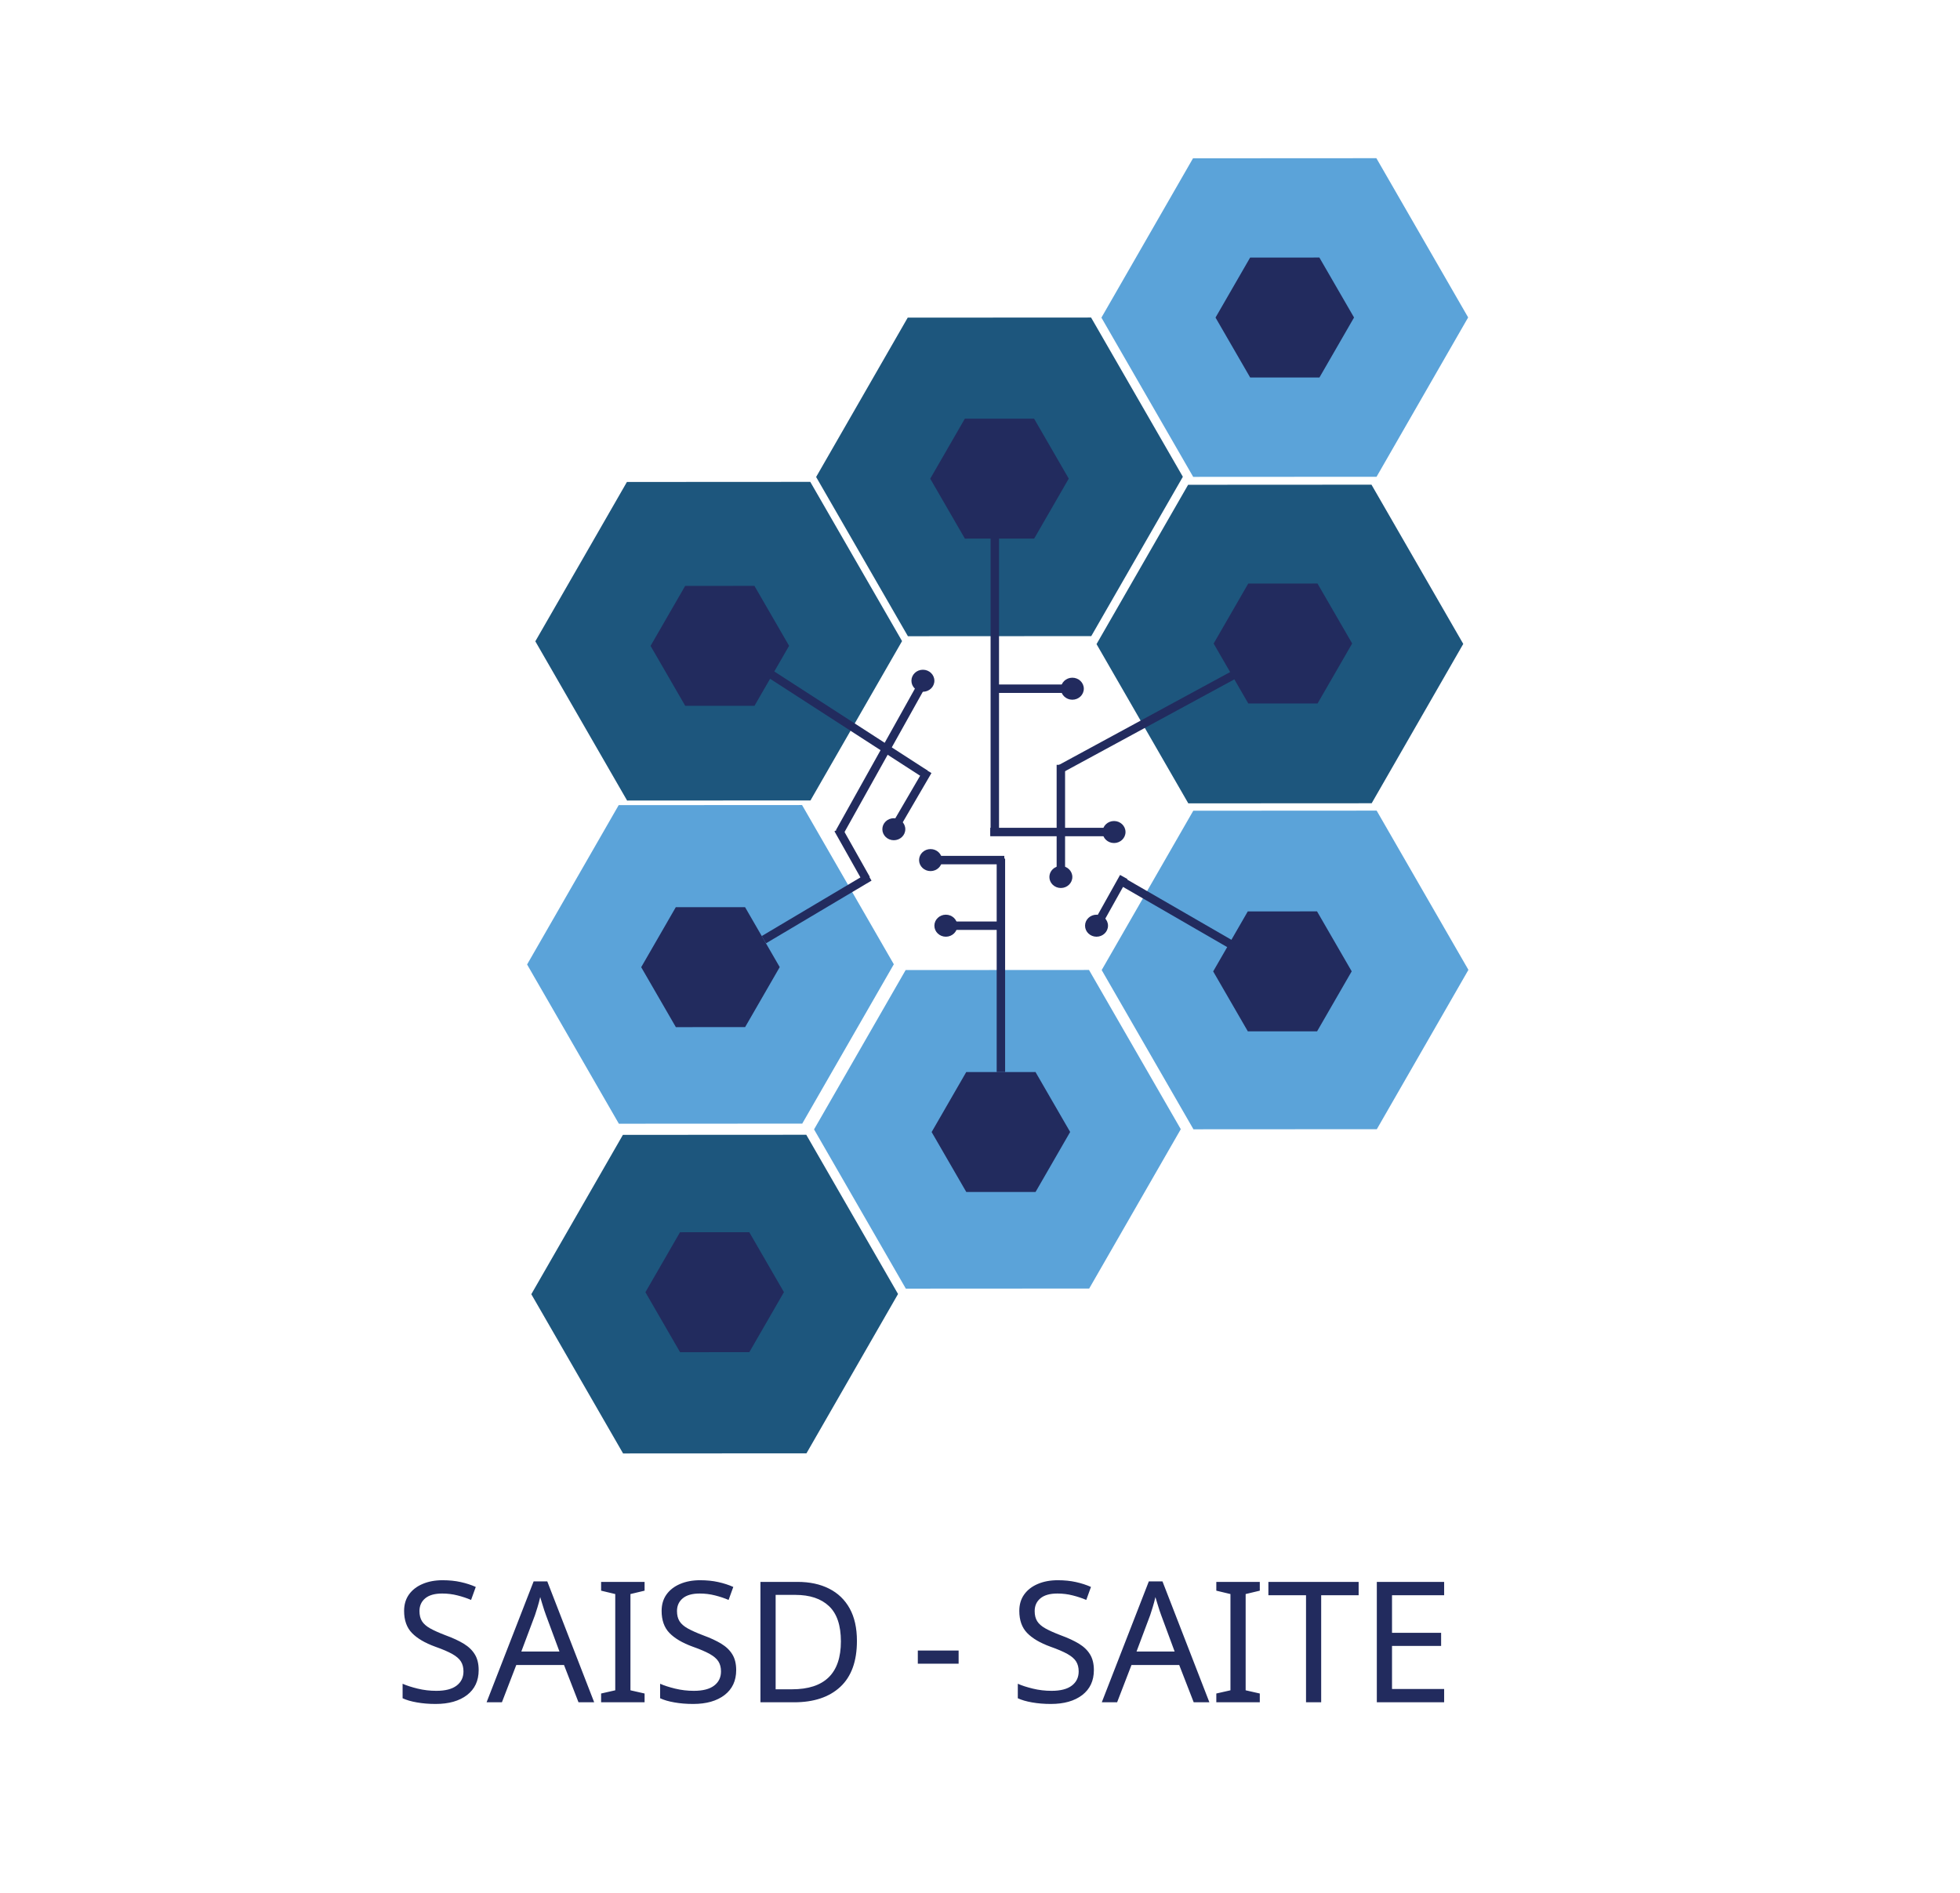
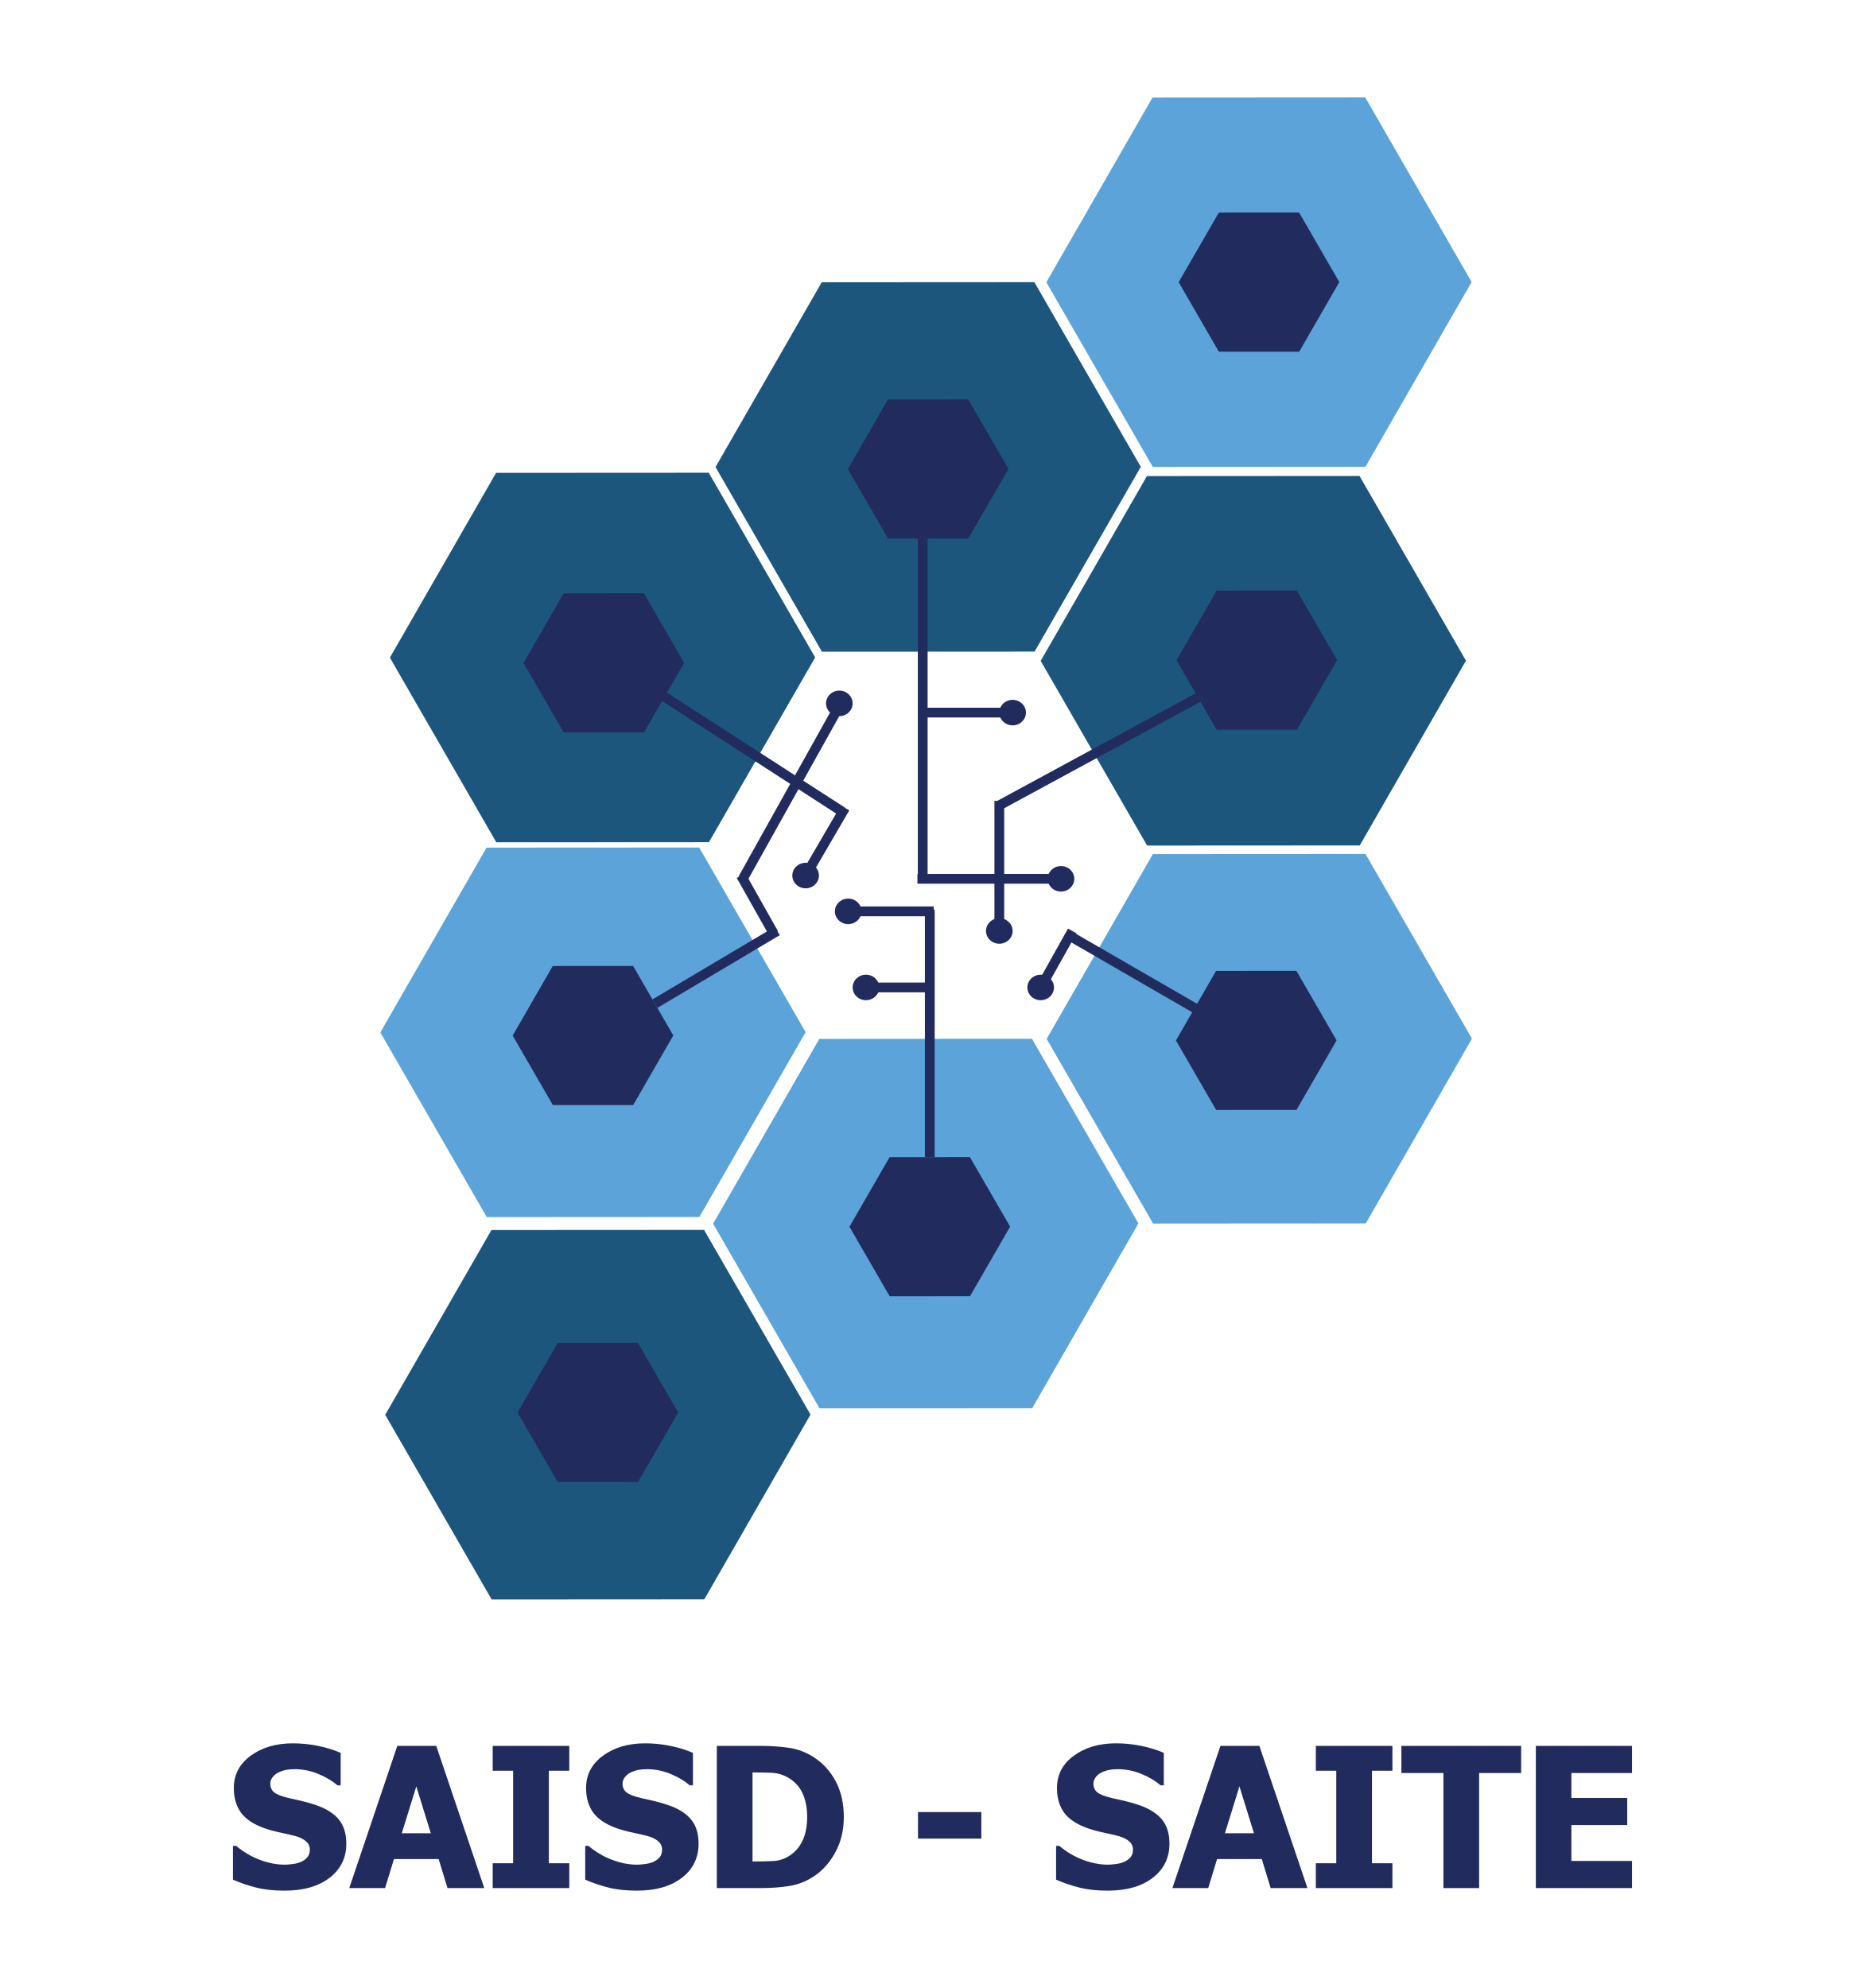
- <svg xmlns="http://www.w3.org/2000/svg" version="1.1" id="Layer_2" x="0px" y="0px" width="697.335px" height="673.572px" viewBox="0 0 697.335 673.572" enable-background="new 0 0 697.335 673.572" xml:space="preserve">
-   <polygon fill="#1D567D" points="288.35,284.84 223.112,284.875 190.46,228.21 223.047,171.51 288.285,171.474 320.937,228.138 " />
-   <polygon fill="#5BA3D9" points="285.421,399.839 220.183,399.876 187.532,343.21 220.119,286.51 285.356,286.474 318.008,343.138   " />
-   <polygon fill="#1D567D" points="286.921,517.173 221.683,517.21 189.031,460.544 221.618,403.844 286.856,403.808 319.507,460.472   " />
-   <polygon fill="#5BA3D9" points="387.518,458.526 322.279,458.563 289.627,401.897 322.214,345.197 387.452,345.161 420.104,401.825   " />
-   <polygon fill="#5BA3D9" points="489.851,401.825 424.612,401.862 391.96,345.196 424.548,288.496 489.785,288.46 522.437,345.124   " />
-   <polygon fill="#1D567D" points="488.017,285.84 422.778,285.875 390.126,229.21 422.714,172.51 487.951,172.474 520.603,229.138 " />
-   <polygon fill="#5BA3D9" points="489.756,169.659 424.518,169.695 391.865,113.03 424.453,56.33 489.69,56.293 522.342,112.958 " />
-   <polygon fill="#1D567D" points="388.255,226.36 323.017,226.396 290.364,169.731 322.952,113.031 388.189,112.995 420.841,169.659   " />
-   <polygon fill="#222B5E" points="265.103,365.495 240.46,365.509 228.127,344.175 240.436,322.827 265.079,322.813 277.412,344.147   " />
-   <polygon fill="#222B5E" points="266.603,481.162 241.96,481.176 229.627,459.842 241.936,438.494 266.579,438.48 278.912,459.814   " />
-   <polygon fill="#222B5E" points="368.436,424.161 343.793,424.175 331.46,402.841 343.77,381.493 368.412,381.479 380.745,402.813   " />
-   <polygon fill="#222B5E" points="468.603,366.995 443.96,367.009 431.627,345.675 443.937,324.327 468.579,324.313 480.912,345.647   " />
-   <polygon fill="#222B5E" points="468.769,250.329 444.126,250.342 431.793,229.008 444.103,207.661 468.745,207.647 481.078,228.981   " />
-   <polygon fill="#222B5E" points="367.936,191.662 343.293,191.675 330.96,170.341 343.27,148.994 367.912,148.98 380.245,170.314 " />
-   <polygon fill="#222B5E" points="469.437,134.329 444.794,134.342 432.461,113.008 444.771,91.661 469.413,91.647 481.746,112.981   " />
-   <polygon fill="#222B5E" points="268.437,251.162 243.794,251.175 231.46,229.841 243.77,208.494 268.412,208.48 280.746,229.814 " />
-   <ellipse fill="#222B5E" cx="328.353" cy="242.244" rx="4.083" ry="3.917" />
-   <ellipse fill="#222B5E" cx="381.52" cy="245.078" rx="4.083" ry="3.917" />
-   <ellipse fill="#222B5E" cx="396.354" cy="296.077" rx="4.083" ry="3.917" />
-   <ellipse fill="#222B5E" cx="377.436" cy="312.077" rx="4.083" ry="3.918" />
-   <ellipse fill="#222B5E" cx="390.126" cy="329.411" rx="4.083" ry="3.916" />
-   <ellipse fill="#222B5E" cx="336.52" cy="329.41" rx="4.083" ry="3.917" />
-   <ellipse fill="#222B5E" cx="331.073" cy="306.062" rx="4.083" ry="3.918" />
-   <ellipse fill="#222B5E" cx="318.008" cy="295.078" rx="4.083" ry="3.917" />
-   <line stroke="#222B5E" stroke-width="3" stroke-miterlimit="10" x1="271.77" y1="238.328" x2="329.27" y2="275.494" />
-   <line fill="none" stroke="#222B5E" stroke-width="3" stroke-miterlimit="10" x1="330.104" y1="274.328" x2="318.008" y2="295.078" />
-   <line fill="none" stroke="#222B5E" stroke-width="3" stroke-miterlimit="10" x1="271.77" y1="334.388" x2="309.312" y2="312.078" />
-   <line fill="none" stroke="#222B5E" stroke-width="3" stroke-miterlimit="10" x1="308.152" y1="312.768" x2="298.187" y2="295.078" />
-   <line fill="none" stroke="#222B5E" stroke-width="3" stroke-miterlimit="10" x1="298.75" y1="296.077" x2="328.354" y2="243.036" />
-   <line fill="none" stroke="#222B5E" stroke-width="3" stroke-miterlimit="10" x1="353.937" y1="297.161" x2="353.937" y2="186.286" />
-   <line fill="none" stroke="#222B5E" stroke-width="3" stroke-miterlimit="10" x1="396.354" y1="296.077" x2="352.312" y2="296.077" />
-   <line fill="none" stroke="#222B5E" stroke-width="3" stroke-miterlimit="10" x1="381.52" y1="245.078" x2="353.937" y2="245.078" />
-   <line fill="none" stroke="#222B5E" stroke-width="3" stroke-miterlimit="10" x1="377.436" y1="312.078" x2="377.436" y2="272.161" />
-   <line fill="none" stroke="#222B5E" stroke-width="3" stroke-miterlimit="10" x1="377.436" y1="273.536" x2="449.312" y2="234.536" />
-   <line fill="none" stroke="#222B5E" stroke-width="3" stroke-miterlimit="10" x1="356.103" y1="381.486" x2="356.103" y2="305.536" />
-   <line fill="none" stroke="#222B5E" stroke-width="3" stroke-miterlimit="10" x1="356.103" y1="329.411" x2="336.52" y2="329.41" />
-   <line fill="none" stroke="#222B5E" stroke-width="3" stroke-miterlimit="10" x1="331.072" y1="306.062" x2="357.312" y2="306.062" />
-   <line fill="none" stroke="#222B5E" stroke-width="3" stroke-miterlimit="10" x1="390.126" y1="329.411" x2="399.812" y2="312.078" />
-   <line fill="none" stroke="#222B5E" stroke-width="3" stroke-miterlimit="10" x1="398.988" y1="313.551" x2="440.062" y2="337.286" />
-   <rect x="67.812" y="560.161" fill="none" width="579" height="52" />
-   <text transform="matrix(1 0 0 1 140.1777 605.7607)" fill="#222B5E" font-family="'Tahoma-Bold'" font-size="60">SAISD - SAITE</text>
-   <rect x="67.02" y="649.753" fill="none" width="614" height="69" />
-   <text transform="matrix(1 0 0 1 81.124 663.4326)" display="none">
-     <tspan x="0" y="0" display="inline" fill="#1D567D" font-family="'Tahoma'" font-size="18">Sociedad de alumnos de las carreras de Ingeniero en Sistemas Digitales y </tspan>
-     <tspan x="98.161" y="21.601" display="inline" fill="#1D567D" font-family="'Tahoma'" font-size="18">Robótica e Ingeniero en Tecnologías Electrónicas</tspan>
-   </text>
+ <svg xmlns="http://www.w3.org/2000/svg" version="1.1" id="Layer_2" x="0px" y="0px" width="572.168px" height="610px" viewBox="125.167 37.286 572.168 610" enable-background="new 125.167 37.286 572.168 610" xml:space="preserve">
+   <g>
+     <g>
+       <polygon fill="#1D567D" points="342.671,295.704 277.433,295.739 244.782,239.074 277.369,182.374 342.607,182.338     375.259,239.002   " />
+       <polygon fill="#5BA3D9" points="339.743,410.702 274.504,410.739 241.854,354.073 274.441,297.374 339.677,297.338     372.33,354.001   " />
+       <polygon fill="#1D567D" points="341.243,528.036 276.004,528.073 243.353,471.407 275.94,414.708 341.177,414.671     373.829,471.335   " />
+       <polygon fill="#5BA3D9" points="441.838,469.39 376.601,469.427 343.949,412.761 376.536,356.06 441.774,356.024 474.424,412.688       " />
+       <polygon fill="#5BA3D9" points="544.172,412.688 478.934,412.726 446.282,356.06 478.87,299.36 544.106,299.324 576.758,355.987       " />
+       <polygon fill="#1D567D" points="542.338,296.704 477.1,296.739 444.448,240.074 477.036,183.374 542.272,183.338 574.924,240.002       " />
+       <polygon fill="#5BA3D9" points="544.077,180.523 478.838,180.559 446.186,123.894 478.774,67.194 544.012,67.157 576.663,123.822       " />
+       <polygon fill="#1D567D" points="442.577,237.224 377.338,237.26 344.686,180.595 377.274,123.895 442.51,123.859 475.163,180.523       " />
+       <polygon fill="#222B5E" points="319.424,376.358 294.782,376.372 282.449,355.038 294.757,333.691 319.401,333.677     331.734,355.011   " />
+       <polygon fill="#222B5E" points="320.924,492.026 296.282,492.04 283.949,470.706 296.257,449.358 320.901,449.345     333.234,470.679   " />
+       <polygon fill="#222B5E" points="422.756,435.024 398.115,435.038 385.782,413.704 398.091,392.356 422.733,392.343     435.067,413.677   " />
+       <polygon fill="#222B5E" points="522.924,377.858 498.282,377.872 485.948,356.538 498.258,335.191 522.901,335.177     535.233,356.511   " />
+       <polygon fill="#222B5E" points="523.09,261.193 498.448,261.206 486.114,239.872 498.424,218.525 523.067,218.511     535.399,239.845   " />
+       <polygon fill="#222B5E" points="422.256,202.526 397.615,202.539 385.282,181.205 397.591,159.858 422.233,159.844     434.567,181.178   " />
+       <polygon fill="#222B5E" points="523.758,145.193 499.116,145.206 486.782,123.872 499.092,102.525 523.735,102.511     536.067,123.845   " />
+       <polygon fill="#222B5E" points="322.758,262.026 298.116,262.039 285.782,240.705 298.091,219.358 322.734,219.344     335.068,240.678   " />
+       <ellipse fill="#222B5E" cx="382.674" cy="253.108" rx="4.083" ry="3.917" />
+       <ellipse fill="#222B5E" cx="435.84" cy="255.942" rx="4.084" ry="3.917" />
+       <ellipse fill="#222B5E" cx="450.674" cy="306.941" rx="4.084" ry="3.917" />
+       <ellipse fill="#222B5E" cx="431.756" cy="322.941" rx="4.084" ry="3.918" />
+       <ellipse fill="#222B5E" cx="444.448" cy="340.275" rx="4.082" ry="3.916" />
+       <ellipse fill="#222B5E" cx="390.841" cy="340.274" rx="4.083" ry="3.917" />
+       <ellipse fill="#222B5E" cx="385.395" cy="316.926" rx="4.083" ry="3.918" />
+       <ellipse fill="#222B5E" cx="372.33" cy="305.942" rx="4.083" ry="3.917" />
+       <line fill="none" stroke="#222B5E" stroke-width="3" stroke-miterlimit="10" x1="326.091" y1="249.192" x2="383.591" y2="286.358" />
+       <line fill="none" stroke="#222B5E" stroke-width="3" stroke-miterlimit="10" x1="384.425" y1="285.192" x2="372.33" y2="305.942" />
+       <line fill="none" stroke="#222B5E" stroke-width="3" stroke-miterlimit="10" x1="326.091" y1="345.252" x2="363.634" y2="322.942" />
+       <line fill="none" stroke="#222B5E" stroke-width="3" stroke-miterlimit="10" x1="362.474" y1="323.632" x2="352.508" y2="305.942" />
+       <line fill="none" stroke="#222B5E" stroke-width="3" stroke-miterlimit="10" x1="353.072" y1="306.941" x2="382.675" y2="253.9" />
+       <line fill="none" stroke="#222B5E" stroke-width="3" stroke-miterlimit="10" x1="408.258" y1="308.025" x2="408.258" y2="197.15" />
+       <line fill="none" stroke="#222B5E" stroke-width="3" stroke-miterlimit="10" x1="450.674" y1="306.941" x2="406.633" y2="306.941" />
+       <line fill="none" stroke="#222B5E" stroke-width="3" stroke-miterlimit="10" x1="435.84" y1="255.942" x2="408.258" y2="255.942" />
+       <line fill="none" stroke="#222B5E" stroke-width="3" stroke-miterlimit="10" x1="431.756" y1="322.942" x2="431.756" y2="283.025" />
+       <line fill="none" stroke="#222B5E" stroke-width="3" stroke-miterlimit="10" x1="431.756" y1="284.4" x2="503.633" y2="245.4" />
+       <line fill="none" stroke="#222B5E" stroke-width="3" stroke-miterlimit="10" x1="410.424" y1="392.349" x2="410.424" y2="316.4" />
+       <line fill="none" stroke="#222B5E" stroke-width="3" stroke-miterlimit="10" x1="410.424" y1="340.274" x2="390.841" y2="340.274" />
+       <line fill="none" stroke="#222B5E" stroke-width="3" stroke-miterlimit="10" x1="385.394" y1="316.926" x2="411.633" y2="316.926" />
+       <line fill="none" stroke="#222B5E" stroke-width="3" stroke-miterlimit="10" x1="444.448" y1="340.274" x2="454.133" y2="322.942" />
+       <line fill="none" stroke="#222B5E" stroke-width="3" stroke-miterlimit="10" x1="453.309" y1="324.415" x2="494.383" y2="348.149" />
+     </g>
+     <g enable-background="new    ">
+       <path fill="#222B5E" d="M212.487,617.415c-3.34,0-6.274-0.322-8.804-0.967s-4.878-1.445-7.046-2.402v-10.371h0.996    c2.188,1.855,4.6,3.281,7.236,4.277s5.195,1.494,7.676,1.494c0.625,0,1.45-0.068,2.476-0.205s1.851-0.352,2.476-0.645    c0.762-0.332,1.406-0.795,1.934-1.391s0.791-1.383,0.791-2.359c0-1.094-0.43-1.982-1.289-2.666s-1.885-1.182-3.076-1.494    c-1.484-0.391-3.071-0.762-4.761-1.113s-3.267-0.781-4.731-1.289c-3.379-1.191-5.801-2.793-7.266-4.805s-2.197-4.531-2.197-7.559    c0-4.082,1.729-7.387,5.186-9.916s7.773-3.795,12.949-3.795c2.598,0,5.181,0.264,7.749,0.791s4.868,1.24,6.899,2.139v9.961h-0.967    c-1.621-1.387-3.599-2.559-5.933-3.516s-4.731-1.436-7.192-1.436c-0.957,0-1.816,0.068-2.578,0.205s-1.562,0.4-2.402,0.791    c-0.684,0.312-1.274,0.777-1.772,1.393s-0.747,1.303-0.747,2.064c0,1.113,0.396,1.998,1.187,2.652s2.319,1.244,4.585,1.771    c1.465,0.332,2.876,0.654,4.233,0.967s2.808,0.742,4.351,1.289c3.027,1.094,5.278,2.564,6.753,4.41s2.212,4.281,2.212,7.309    c0,4.336-1.704,7.822-5.112,10.459S218.288,617.415,212.487,617.415z" />
+       <path fill="#222B5E" d="M232.321,616.624l14.736-43.623h11.953l14.736,43.623h-11.279l-2.725-8.906h-13.711l-2.725,8.906H232.321z     M257.34,599.808l-4.453-14.385l-4.453,14.385H257.34z" />
+       <path fill="#222B5E" d="M299.821,616.624h-23.496v-7.617h6.27v-28.389h-6.27v-7.617h23.496v7.617h-6.27v28.389h6.27V616.624z" />
+       <path fill="#222B5E" d="M320.563,617.415c-3.34,0-6.274-0.322-8.804-0.967s-4.878-1.445-7.046-2.402v-10.371h0.996    c2.188,1.855,4.6,3.281,7.236,4.277s5.195,1.494,7.676,1.494c0.625,0,1.45-0.068,2.476-0.205s1.851-0.352,2.476-0.645    c0.762-0.332,1.406-0.795,1.934-1.391s0.791-1.383,0.791-2.359c0-1.094-0.43-1.982-1.289-2.666s-1.885-1.182-3.076-1.494    c-1.484-0.391-3.071-0.762-4.761-1.113s-3.267-0.781-4.731-1.289c-3.379-1.191-5.801-2.793-7.266-4.805s-2.197-4.531-2.197-7.559    c0-4.082,1.729-7.387,5.186-9.916s7.773-3.795,12.949-3.795c2.598,0,5.181,0.264,7.749,0.791s4.868,1.24,6.899,2.139v9.961h-0.967    c-1.621-1.387-3.599-2.559-5.933-3.516s-4.731-1.436-7.192-1.436c-0.957,0-1.816,0.068-2.578,0.205s-1.562,0.4-2.402,0.791    c-0.684,0.312-1.274,0.777-1.772,1.393s-0.747,1.303-0.747,2.064c0,1.113,0.396,1.998,1.187,2.652s2.319,1.244,4.585,1.771    c1.465,0.332,2.876,0.654,4.233,0.967s2.808,0.742,4.351,1.289c3.027,1.094,5.278,2.564,6.753,4.41s2.212,4.281,2.212,7.309    c0,4.336-1.704,7.822-5.112,10.459S326.364,617.415,320.563,617.415z" />
+       <path fill="#222B5E" d="M384.049,594.856c0,4.062-0.889,7.701-2.666,10.914s-4.023,5.678-6.738,7.396    c-2.266,1.465-4.731,2.408-7.397,2.828s-5.503,0.629-8.511,0.629h-13.652v-43.623h13.535c3.066,0,5.938,0.195,8.613,0.586    s5.186,1.338,7.529,2.842c2.871,1.836,5.137,4.312,6.797,7.428S384.049,590.638,384.049,594.856z M372.799,594.769    c0-2.871-0.493-5.326-1.479-7.367s-2.505-3.639-4.556-4.791c-1.484-0.82-3.042-1.27-4.673-1.348s-3.579-0.117-5.845-0.117h-0.205    v27.305h0.205c2.461,0,4.536-0.043,6.226-0.131s3.296-0.611,4.819-1.568c1.797-1.133,3.164-2.695,4.102-4.688    S372.799,597.64,372.799,594.769z" />
+       <path fill="#222B5E" d="M426.237,601.448h-19.424v-8.145h19.424V601.448z" />
+       <path fill="#222B5E" d="M465.026,617.415c-3.34,0-6.274-0.322-8.804-0.967s-4.878-1.445-7.046-2.402v-10.371h0.996    c2.188,1.855,4.6,3.281,7.236,4.277s5.195,1.494,7.676,1.494c0.625,0,1.45-0.068,2.476-0.205s1.851-0.352,2.476-0.645    c0.762-0.332,1.406-0.795,1.934-1.391s0.791-1.383,0.791-2.359c0-1.094-0.43-1.982-1.289-2.666s-1.885-1.182-3.076-1.494    c-1.484-0.391-3.071-0.762-4.761-1.113s-3.267-0.781-4.731-1.289c-3.379-1.191-5.801-2.793-7.266-4.805s-2.197-4.531-2.197-7.559    c0-4.082,1.729-7.387,5.186-9.916s7.773-3.795,12.949-3.795c2.598,0,5.181,0.264,7.749,0.791s4.868,1.24,6.899,2.139v9.961h-0.967    c-1.621-1.387-3.599-2.559-5.933-3.516s-4.731-1.436-7.192-1.436c-0.957,0-1.816,0.068-2.578,0.205s-1.562,0.4-2.402,0.791    c-0.684,0.312-1.274,0.777-1.772,1.393s-0.747,1.303-0.747,2.064c0,1.113,0.396,1.998,1.187,2.652s2.319,1.244,4.585,1.771    c1.465,0.332,2.876,0.654,4.233,0.967s2.808,0.742,4.351,1.289c3.027,1.094,5.278,2.564,6.753,4.41s2.212,4.281,2.212,7.309    c0,4.336-1.704,7.822-5.112,10.459S470.827,617.415,465.026,617.415z" />
+       <path fill="#222B5E" d="M484.86,616.624l14.736-43.623h11.953l14.736,43.623h-11.279l-2.725-8.906h-13.711l-2.725,8.906H484.86z     M509.879,599.808l-4.453-14.385l-4.453,14.385H509.879z" />
+       <path fill="#222B5E" d="M552.36,616.624h-23.496v-7.617h6.27v-28.389h-6.27v-7.617h23.496v7.617h-6.27v28.389h6.27V616.624z" />
+       <path fill="#222B5E" d="M568.004,616.624v-35.303h-12.891v-8.32h36.738v8.32h-12.891v35.303H568.004z" />
+       <path fill="#222B5E" d="M596.364,616.624v-43.623h29.502v8.32h-18.604v7.646h17.139v8.32h-17.139v11.016h18.604v8.32H596.364z" />
+     </g>
+   </g>
</svg>
